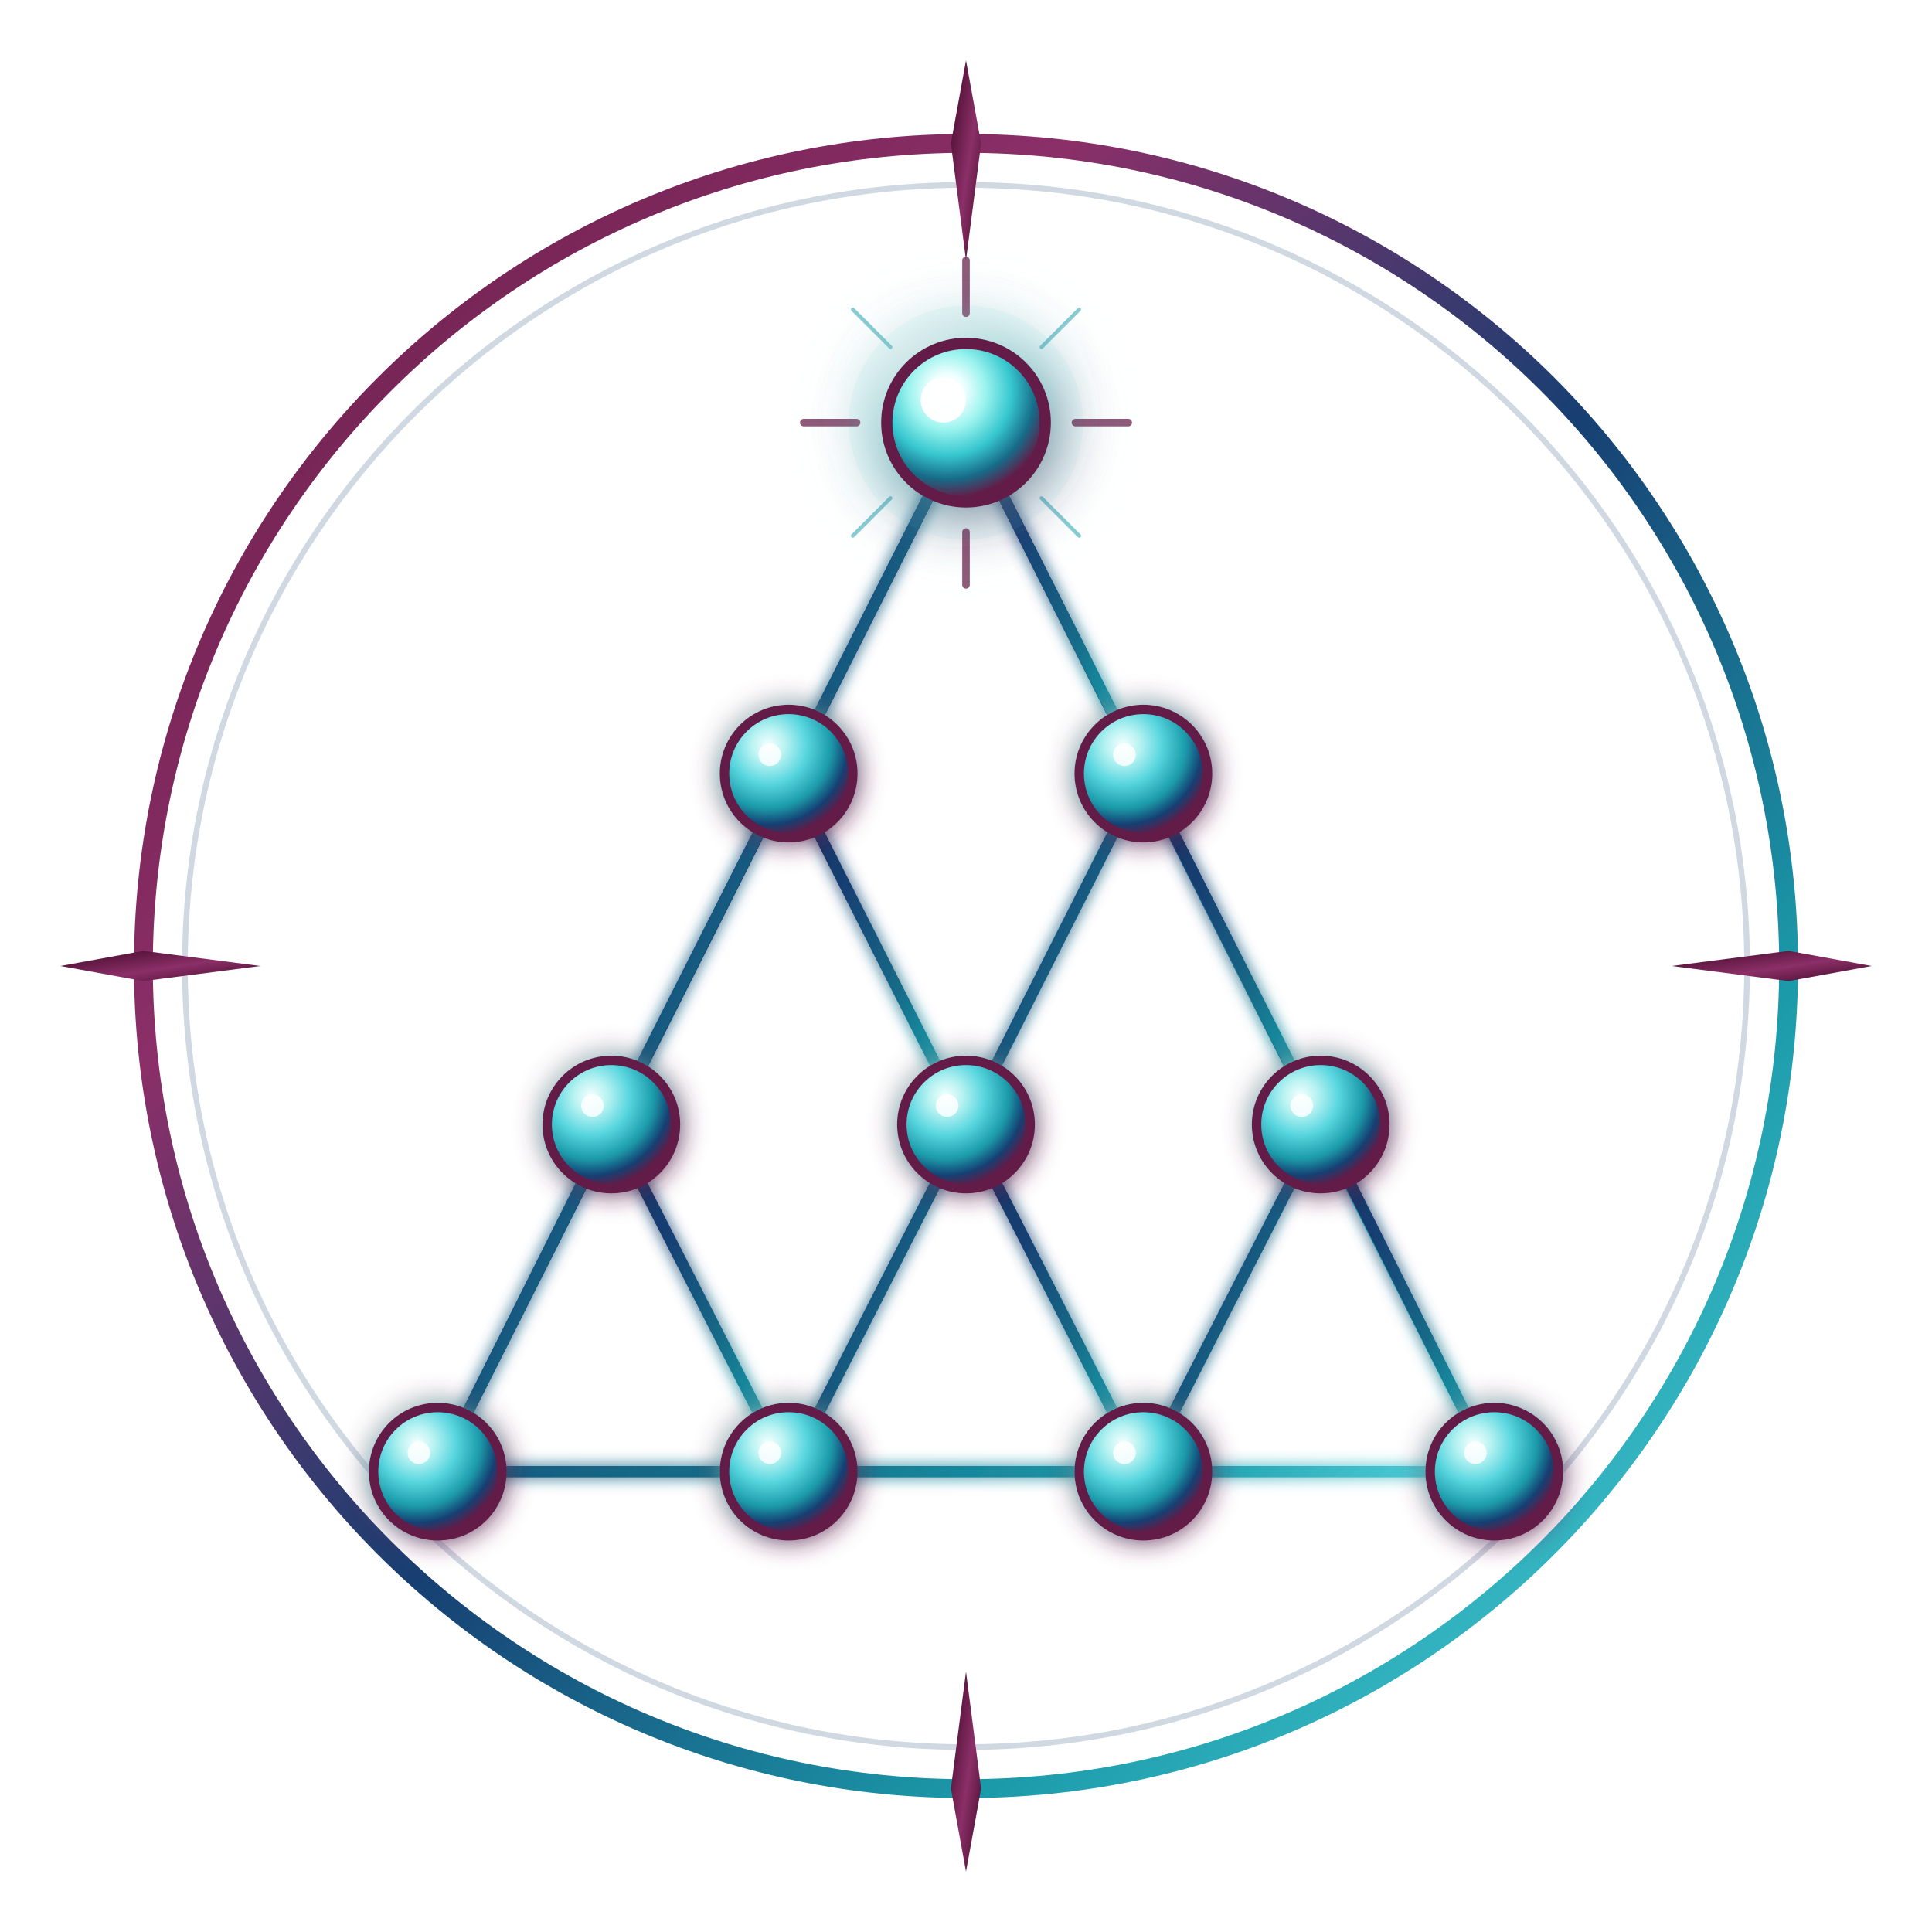
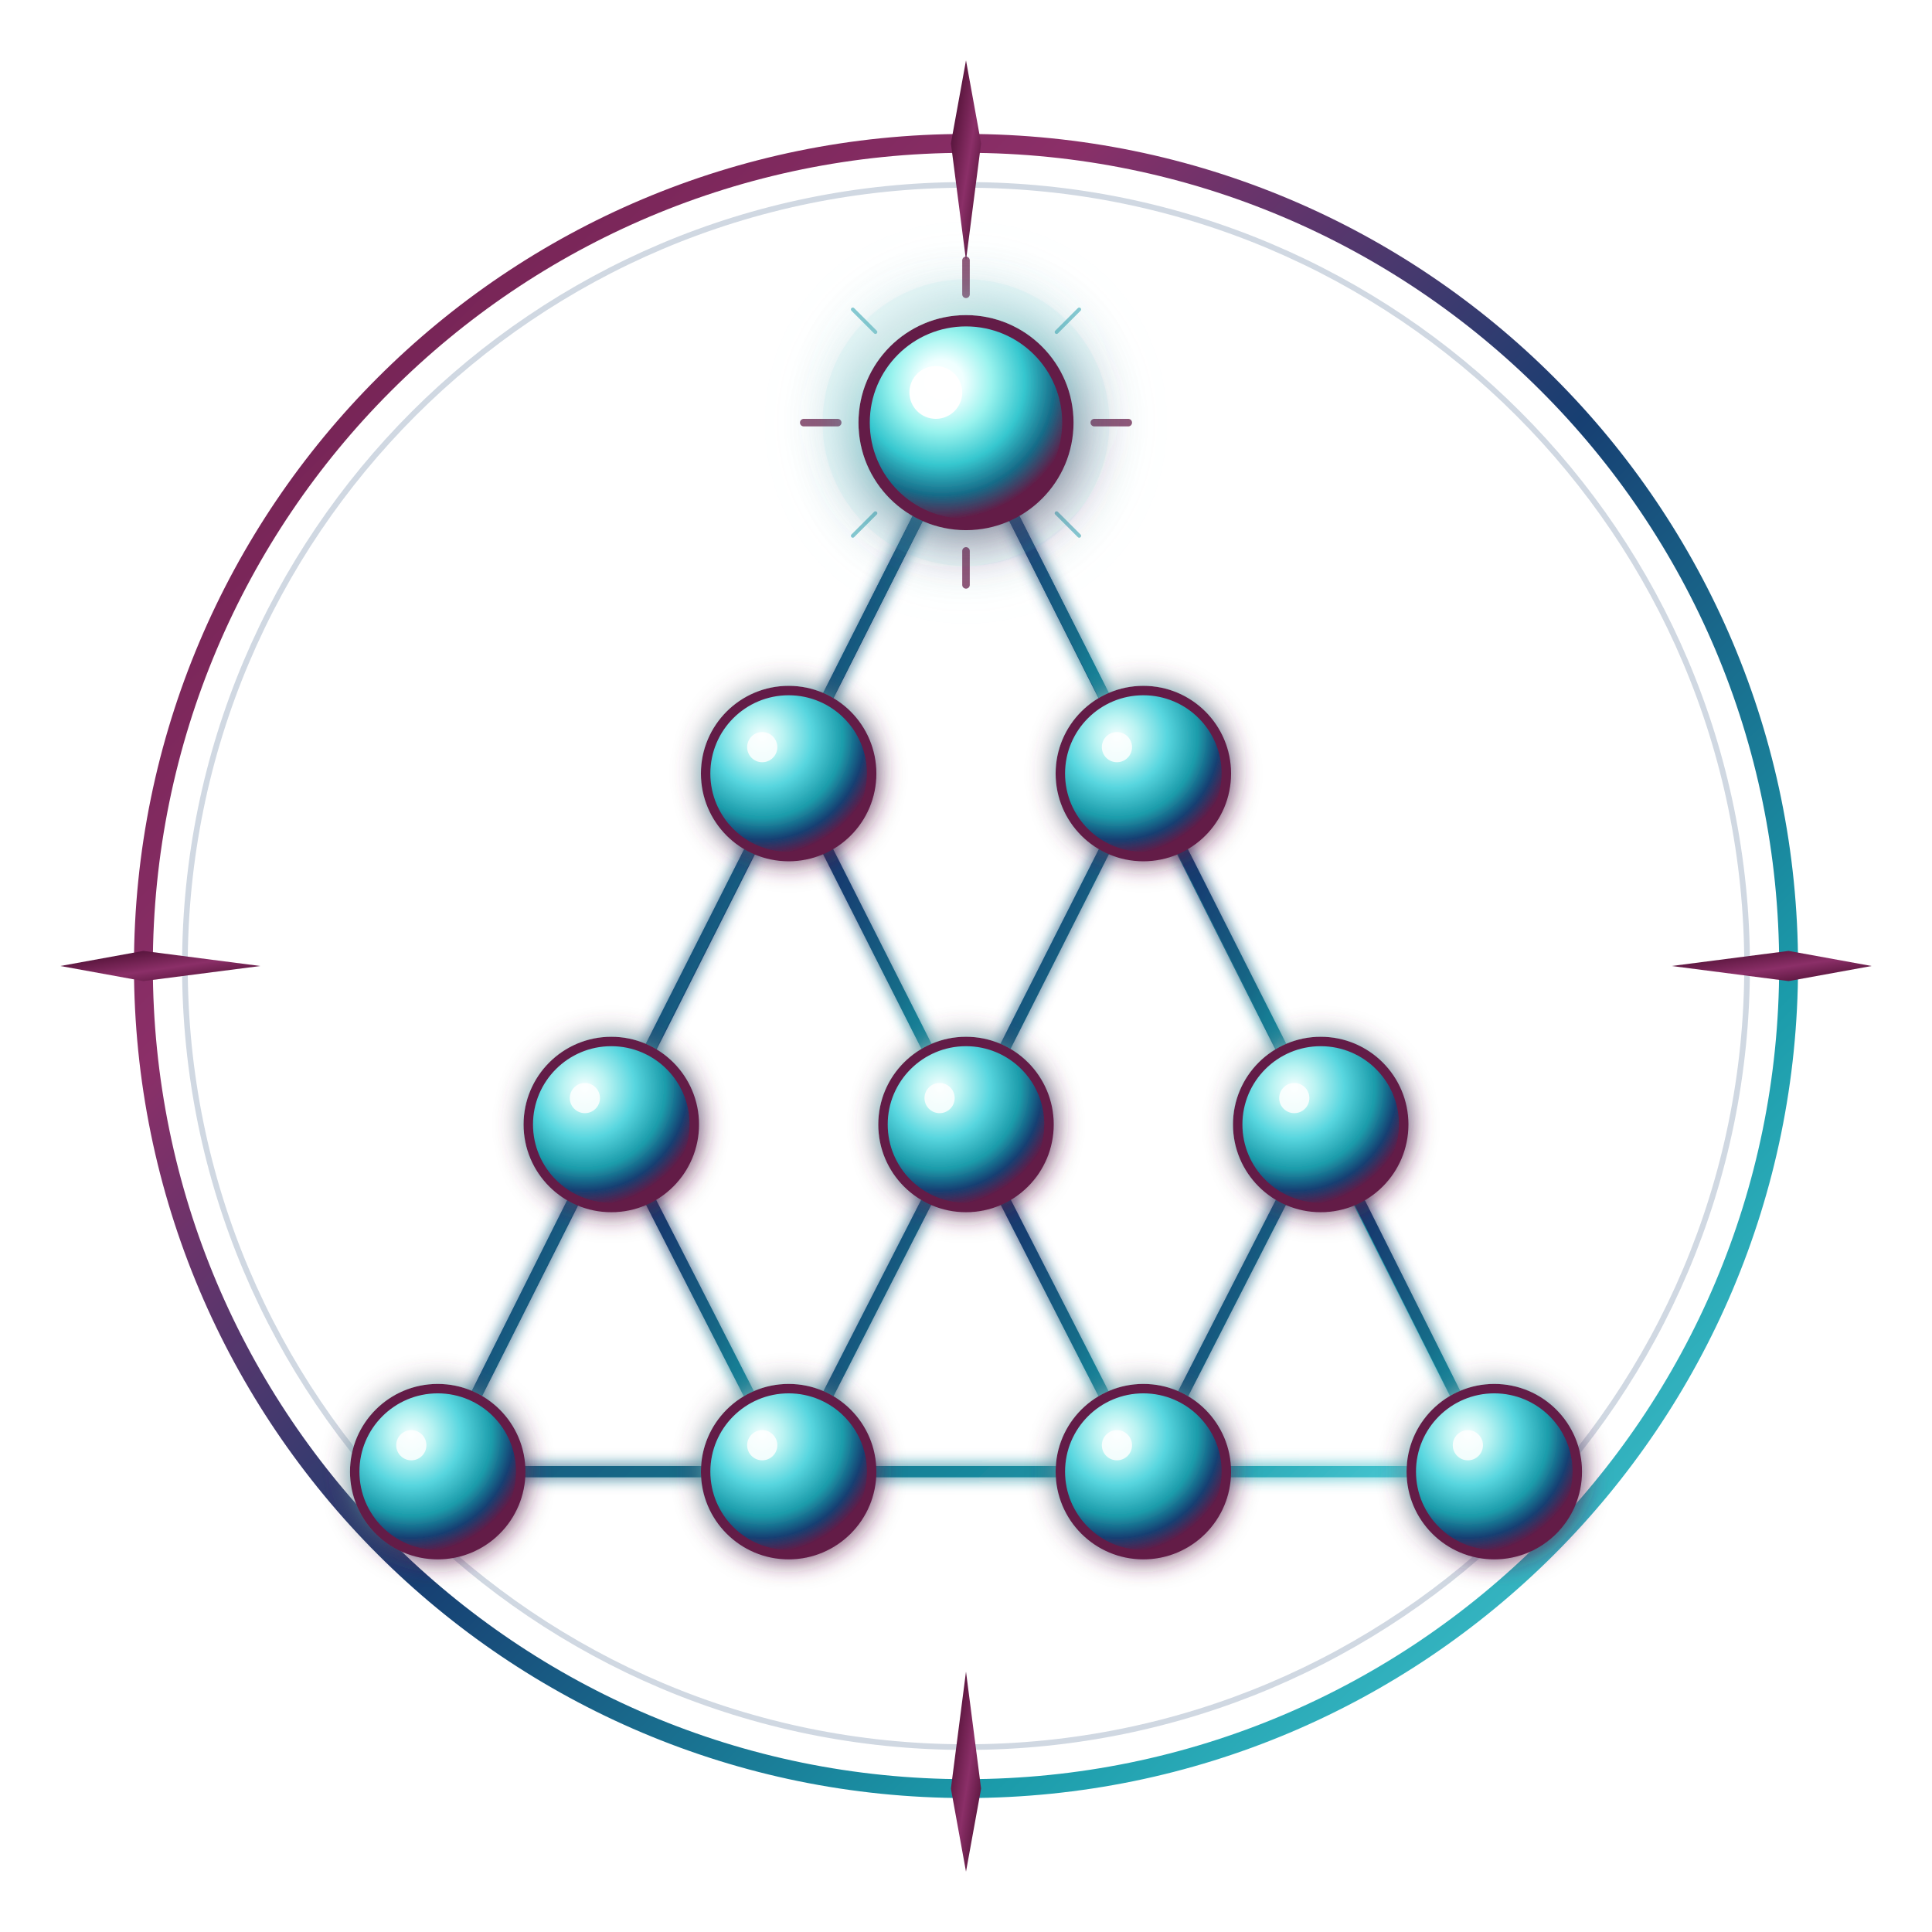
<svg xmlns="http://www.w3.org/2000/svg" viewBox="0 0 512 512" width="512" height="512" role="img" aria-label="PAA Tetraktys">
  <defs>
    <linearGradient id="tyrian" x1="0" y1="0" x2="1" y2="1">
      <stop offset="0%" stop-color="#3b0a2a" />
      <stop offset="28%" stop-color="#641b46" />
      <stop offset="55%" stop-color="#8b2f68" />
      <stop offset="78%" stop-color="#641b46" />
      <stop offset="100%" stop-color="#310820" />
    </linearGradient>
    <linearGradient id="lapis" x1="0" y1="0" x2="1" y2="1">
      <stop offset="0%" stop-color="#102f5c" />
      <stop offset="32%" stop-color="#173f72" />
      <stop offset="62%" stop-color="#176b88" />
      <stop offset="84%" stop-color="#1b9baa" />
      <stop offset="100%" stop-color="#58d6df" />
    </linearGradient>
    <linearGradient id="ceremonial" x1="0" y1="0" x2="1" y2="1">
      <stop offset="0%" stop-color="#641b46" />
      <stop offset="28%" stop-color="#8b2f68" />
      <stop offset="52%" stop-color="#173f72" />
      <stop offset="76%" stop-color="#1b9baa" />
      <stop offset="100%" stop-color="#58d6df" />
    </linearGradient>
    <radialGradient id="pearl" cx="34%" cy="28%" r="72%">
      <stop offset="0%" stop-color="#f5ffff" />
      <stop offset="18%" stop-color="#b9f3f2" />
      <stop offset="42%" stop-color="#58d6df" />
      <stop offset="68%" stop-color="#1b9baa" />
      <stop offset="86%" stop-color="#173f72" />
      <stop offset="100%" stop-color="#641b46" />
    </radialGradient>
    <radialGradient id="monad" cx="38%" cy="30%" r="68%">
      <stop offset="0%" stop-color="#ffffff" />
      <stop offset="16%" stop-color="#efffff" />
      <stop offset="36%" stop-color="#9af3ee" />
      <stop offset="60%" stop-color="#36c7cf" />
      <stop offset="82%" stop-color="#176b88" />
      <stop offset="100%" stop-color="#641b46" />
    </radialGradient>
    <filter id="lineGlow" x="-40%" y="-40%" width="180%" height="180%">
      <feGaussianBlur stdDeviation="2" result="blur" />
      <feMerge>
        <feMergeNode in="blur" />
        <feMergeNode in="SourceGraphic" />
      </feMerge>
    </filter>
    <filter id="pointGlow" x="-80%" y="-80%" width="260%" height="260%">
      <feGaussianBlur stdDeviation="3.5" result="blur" />
      <feMerge>
        <feMergeNode in="blur" />
        <feMergeNode in="SourceGraphic" />
      </feMerge>
    </filter>
    <filter id="monadGlow" x="-150%" y="-150%" width="400%" height="400%">
      <feGaussianBlur stdDeviation="8" result="blur" />
      <feMerge>
        <feMergeNode in="blur" />
        <feMergeNode in="SourceGraphic" />
      </feMerge>
    </filter>
  </defs>
  <rect width="512" height="512" fill="#ffffff" />
  <circle cx="256" cy="256" r="218" fill="none" stroke="url(#ceremonial)" stroke-width="5" />
  <circle cx="256" cy="256" r="207" fill="none" stroke="#173f72" stroke-opacity=".20" stroke-width="1.5" />
  <g fill="url(#tyrian)">
    <path d="       M256 16       L260 38       L256 69       L252 38       Z" />
    <path d="       M256 496       L252 474       L256 443       L260 474       Z" />
    <path d="       M16 256       L38 252       L69 256       L38 260       Z" />
    <path d="       M496 256       L474 260       L443 256       L474 252       Z" />
  </g>
  <g fill="none" stroke="url(#lapis)" stroke-width="3" stroke-linecap="round" stroke-linejoin="round" filter="url(#lineGlow)">
    <path d="       M256 112       L116 390       L396 390       Z" />
    <path d="       M209 205       L303 205" />
    <path d="       M162 298       L256 298       L350 298" />
    <path d="       M116 390       L209 390       L303 390       L396 390" />
    <path d="M256 112 L209 205" />
    <path d="M256 112 L303 205" />
    <path d="M209 205 L162 298" />
    <path d="M209 205 L256 298" />
    <path d="M303 205 L256 298" />
    <path d="M303 205 L350 298" />
    <path d="M162 298 L116 390" />
    <path d="M162 298 L209 390" />
    <path d="M256 298 L209 390" />
    <path d="M256 298 L303 390" />
    <path d="M350 298 L303 390" />
    <path d="M350 298 L396 390" />
  </g>
  <g fill="url(#pearl)" stroke="#641b46" stroke-width="2.5" filter="url(#pointGlow)">
-     <circle cx="209" cy="205" r="17" />
-     <circle cx="303" cy="205" r="17" />
-     <circle cx="162" cy="298" r="17" />
-     <circle cx="256" cy="298" r="17" />
-     <circle cx="350" cy="298" r="17" />
-     <circle cx="116" cy="390" r="17" />
-     <circle cx="209" cy="390" r="17" />
-     <circle cx="303" cy="390" r="17" />
-     <circle cx="396" cy="390" r="17" />
+     <circle cx="209" cy="205" r="22" />
+     <circle cx="303" cy="205" r="22" />
+     <circle cx="162" cy="298" r="22" />
+     <circle cx="256" cy="298" r="22" />
+     <circle cx="350" cy="298" r="22" />
+     <circle cx="116" cy="390" r="22" />
+     <circle cx="209" cy="390" r="22" />
+     <circle cx="303" cy="390" r="22" />
+     <circle cx="396" cy="390" r="22" />
  </g>
-   <circle cx="256" cy="112" r="31" fill="#58d6df" opacity=".13" filter="url(#monadGlow)" />
+   <circle cx="256" cy="112" r="38" fill="#58d6df" opacity=".13" filter="url(#monadGlow)" />
  <g stroke="#641b46" stroke-linecap="round" opacity=".72">
-     <path d="M256 69 L256 83" stroke-width="2" />
-     <path d="M256 141 L256 155" stroke-width="2" />
-     <path d="M213 112 L227 112" stroke-width="2" />
-     <path d="M285 112 L299 112" stroke-width="2" />
+     <path d="M256 69 L256 78" stroke-width="2" />
+     <path d="M256 146 L256 155" stroke-width="2" />
+     <path d="M213 112 L222 112" stroke-width="2" />
+     <path d="M290 112 L299 112" stroke-width="2" />
  </g>
  <g stroke="#1b9baa" stroke-linecap="round" opacity=".52">
-     <path d="M226 82 L236 92" />
-     <path d="M276 132 L286 142" />
-     <path d="M286 82 L276 92" />
-     <path d="M236 132 L226 142" />
+     <path d="M226 82 L232 88" />
+     <path d="M280 136 L286 142" />
+     <path d="M286 82 L280 88" />
+     <path d="M232 136 L226 142" />
  </g>
-   <circle cx="256" cy="112" r="21" fill="url(#monad)" stroke="#641b46" stroke-width="3" filter="url(#monadGlow)" />
-   <circle cx="250" cy="106" r="6" fill="#ffffff" opacity=".96" />
+   <circle cx="256" cy="112" r="27" fill="url(#monad)" stroke="#641b46" stroke-width="3" filter="url(#monadGlow)" />
+   <circle cx="248" cy="104" r="7" fill="#ffffff" opacity=".96" />
  <g fill="#ffffff" opacity=".82">
-     <circle cx="204" cy="200" r="3" />
-     <circle cx="298" cy="200" r="3" />
-     <circle cx="157" cy="293" r="3" />
-     <circle cx="251" cy="293" r="3" />
-     <circle cx="345" cy="293" r="3" />
-     <circle cx="111" cy="385" r="3" />
-     <circle cx="204" cy="385" r="3" />
-     <circle cx="298" cy="385" r="3" />
-     <circle cx="391" cy="385" r="3" />
+     <circle cx="202" cy="198" r="4" />
+     <circle cx="296" cy="198" r="4" />
+     <circle cx="155" cy="291" r="4" />
+     <circle cx="249" cy="291" r="4" />
+     <circle cx="343" cy="291" r="4" />
+     <circle cx="109" cy="383" r="4" />
+     <circle cx="202" cy="383" r="4" />
+     <circle cx="296" cy="383" r="4" />
+     <circle cx="389" cy="383" r="4" />
  </g>
</svg>
